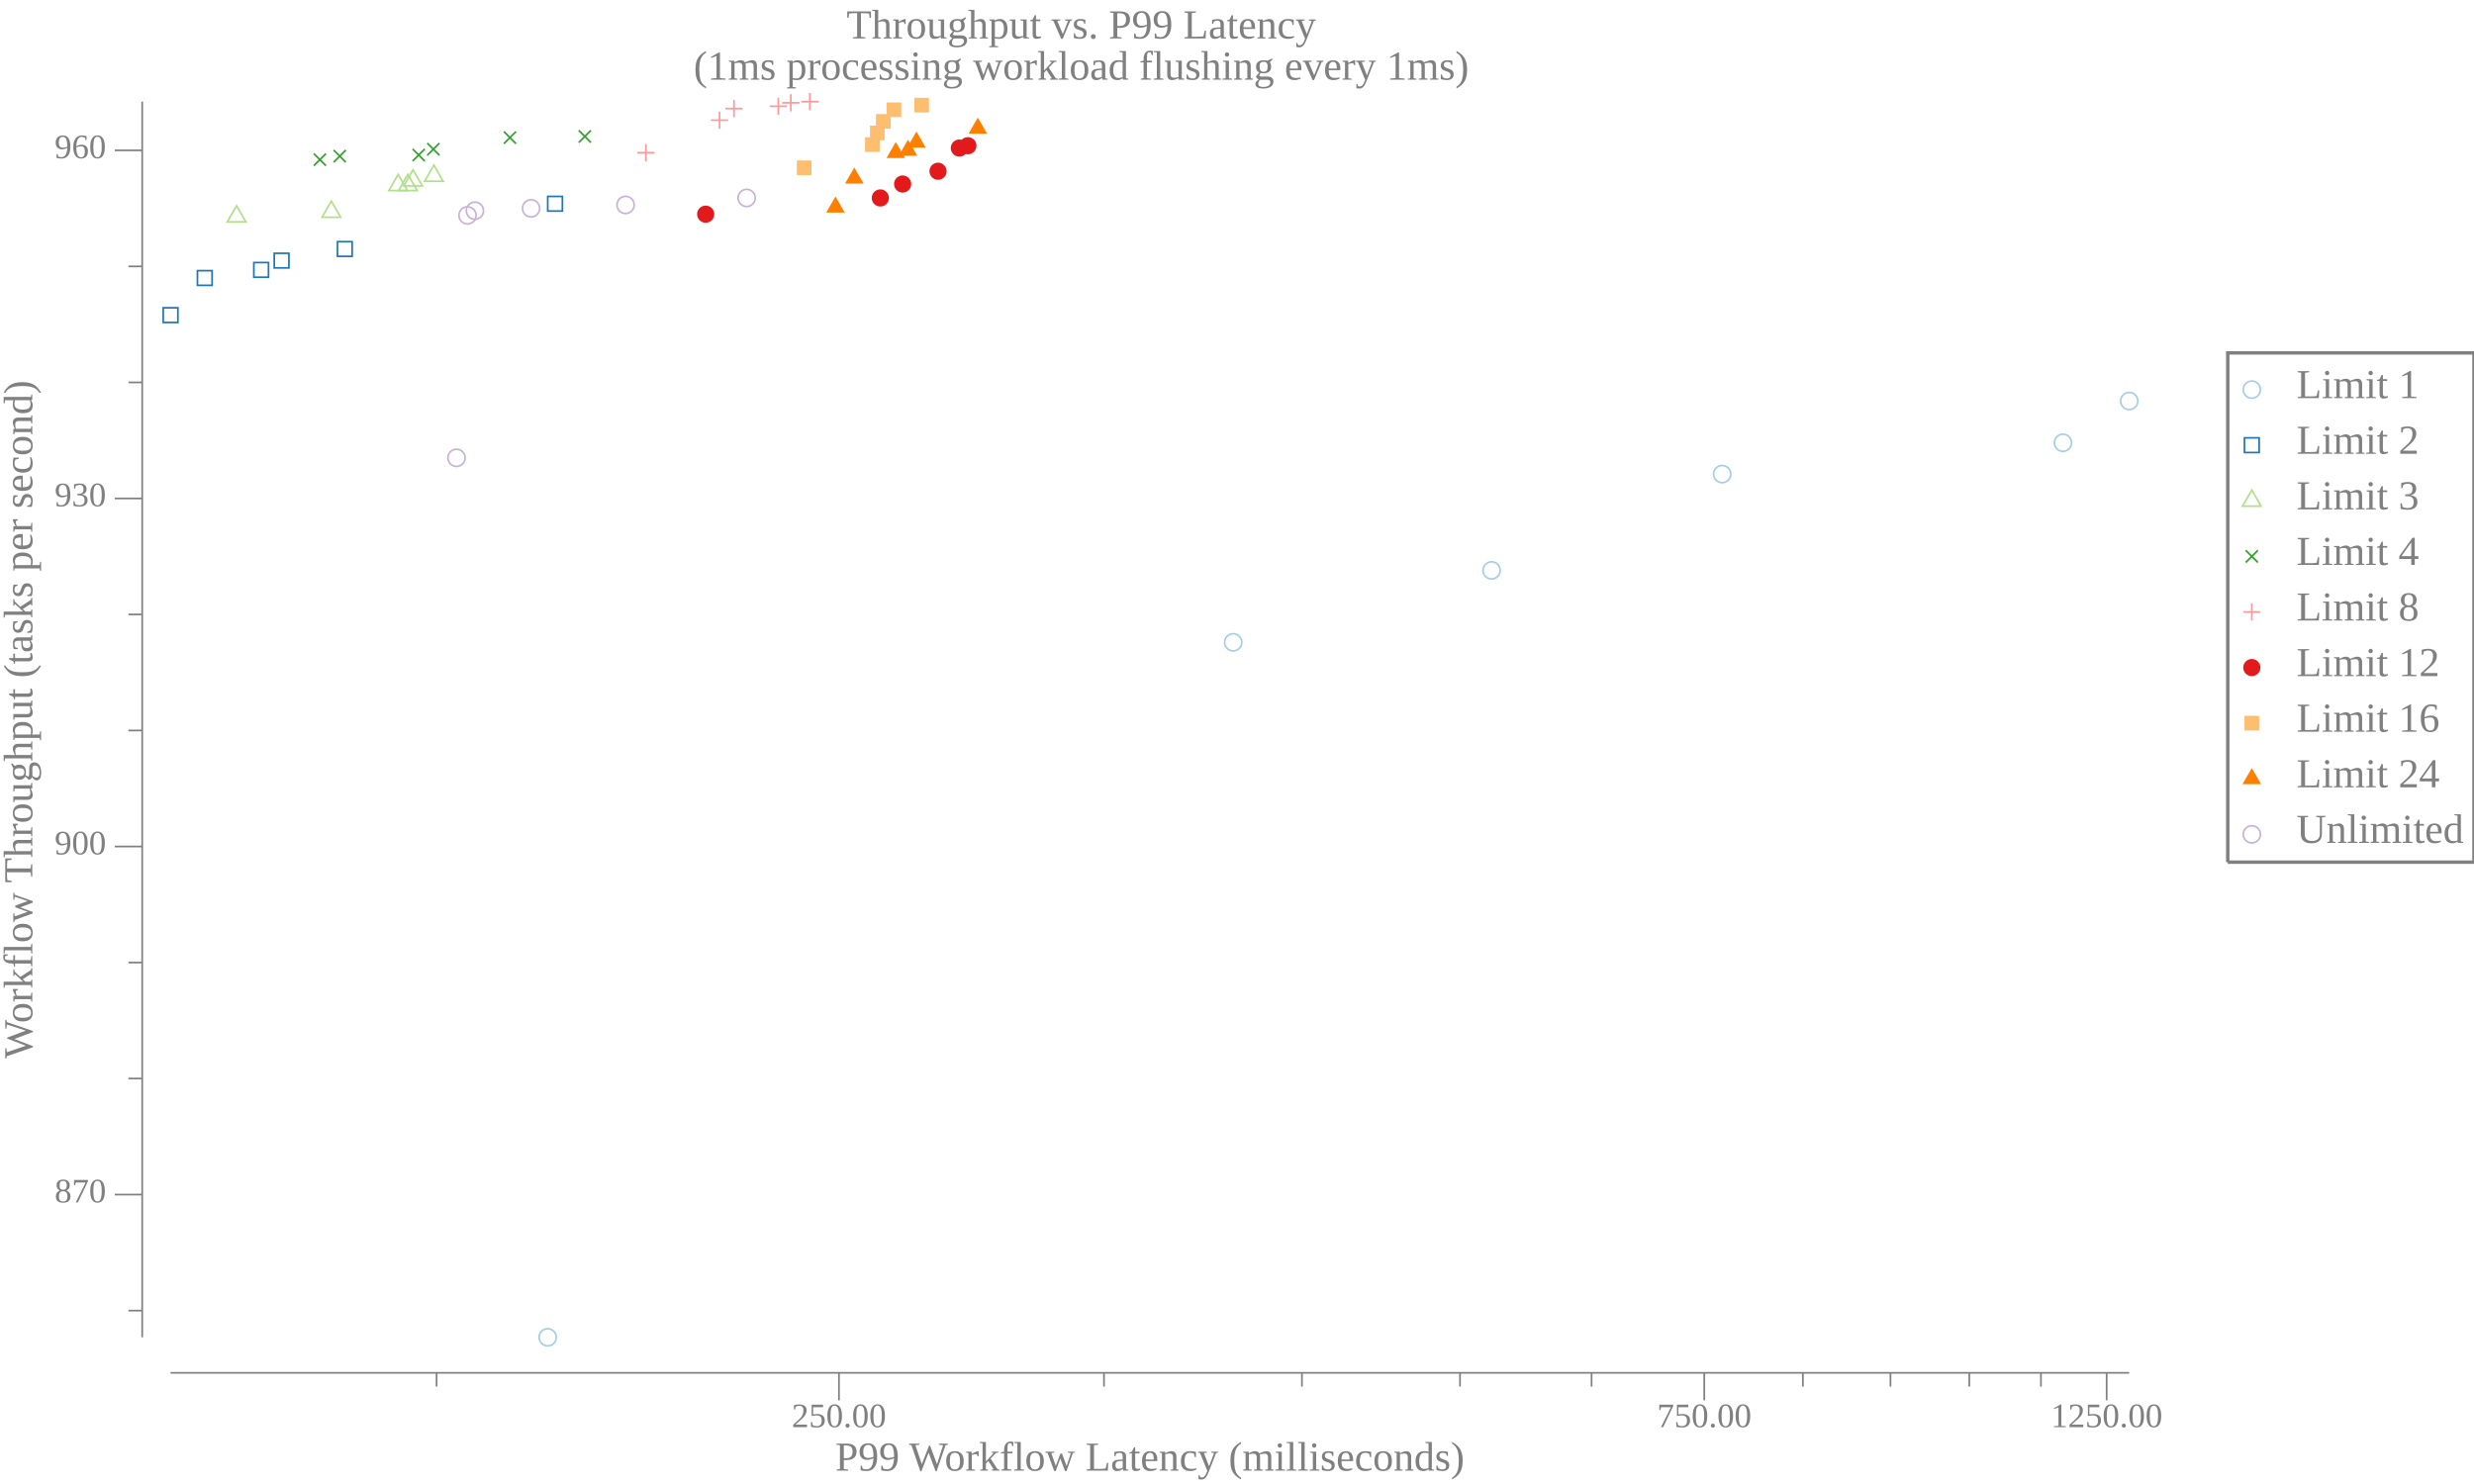
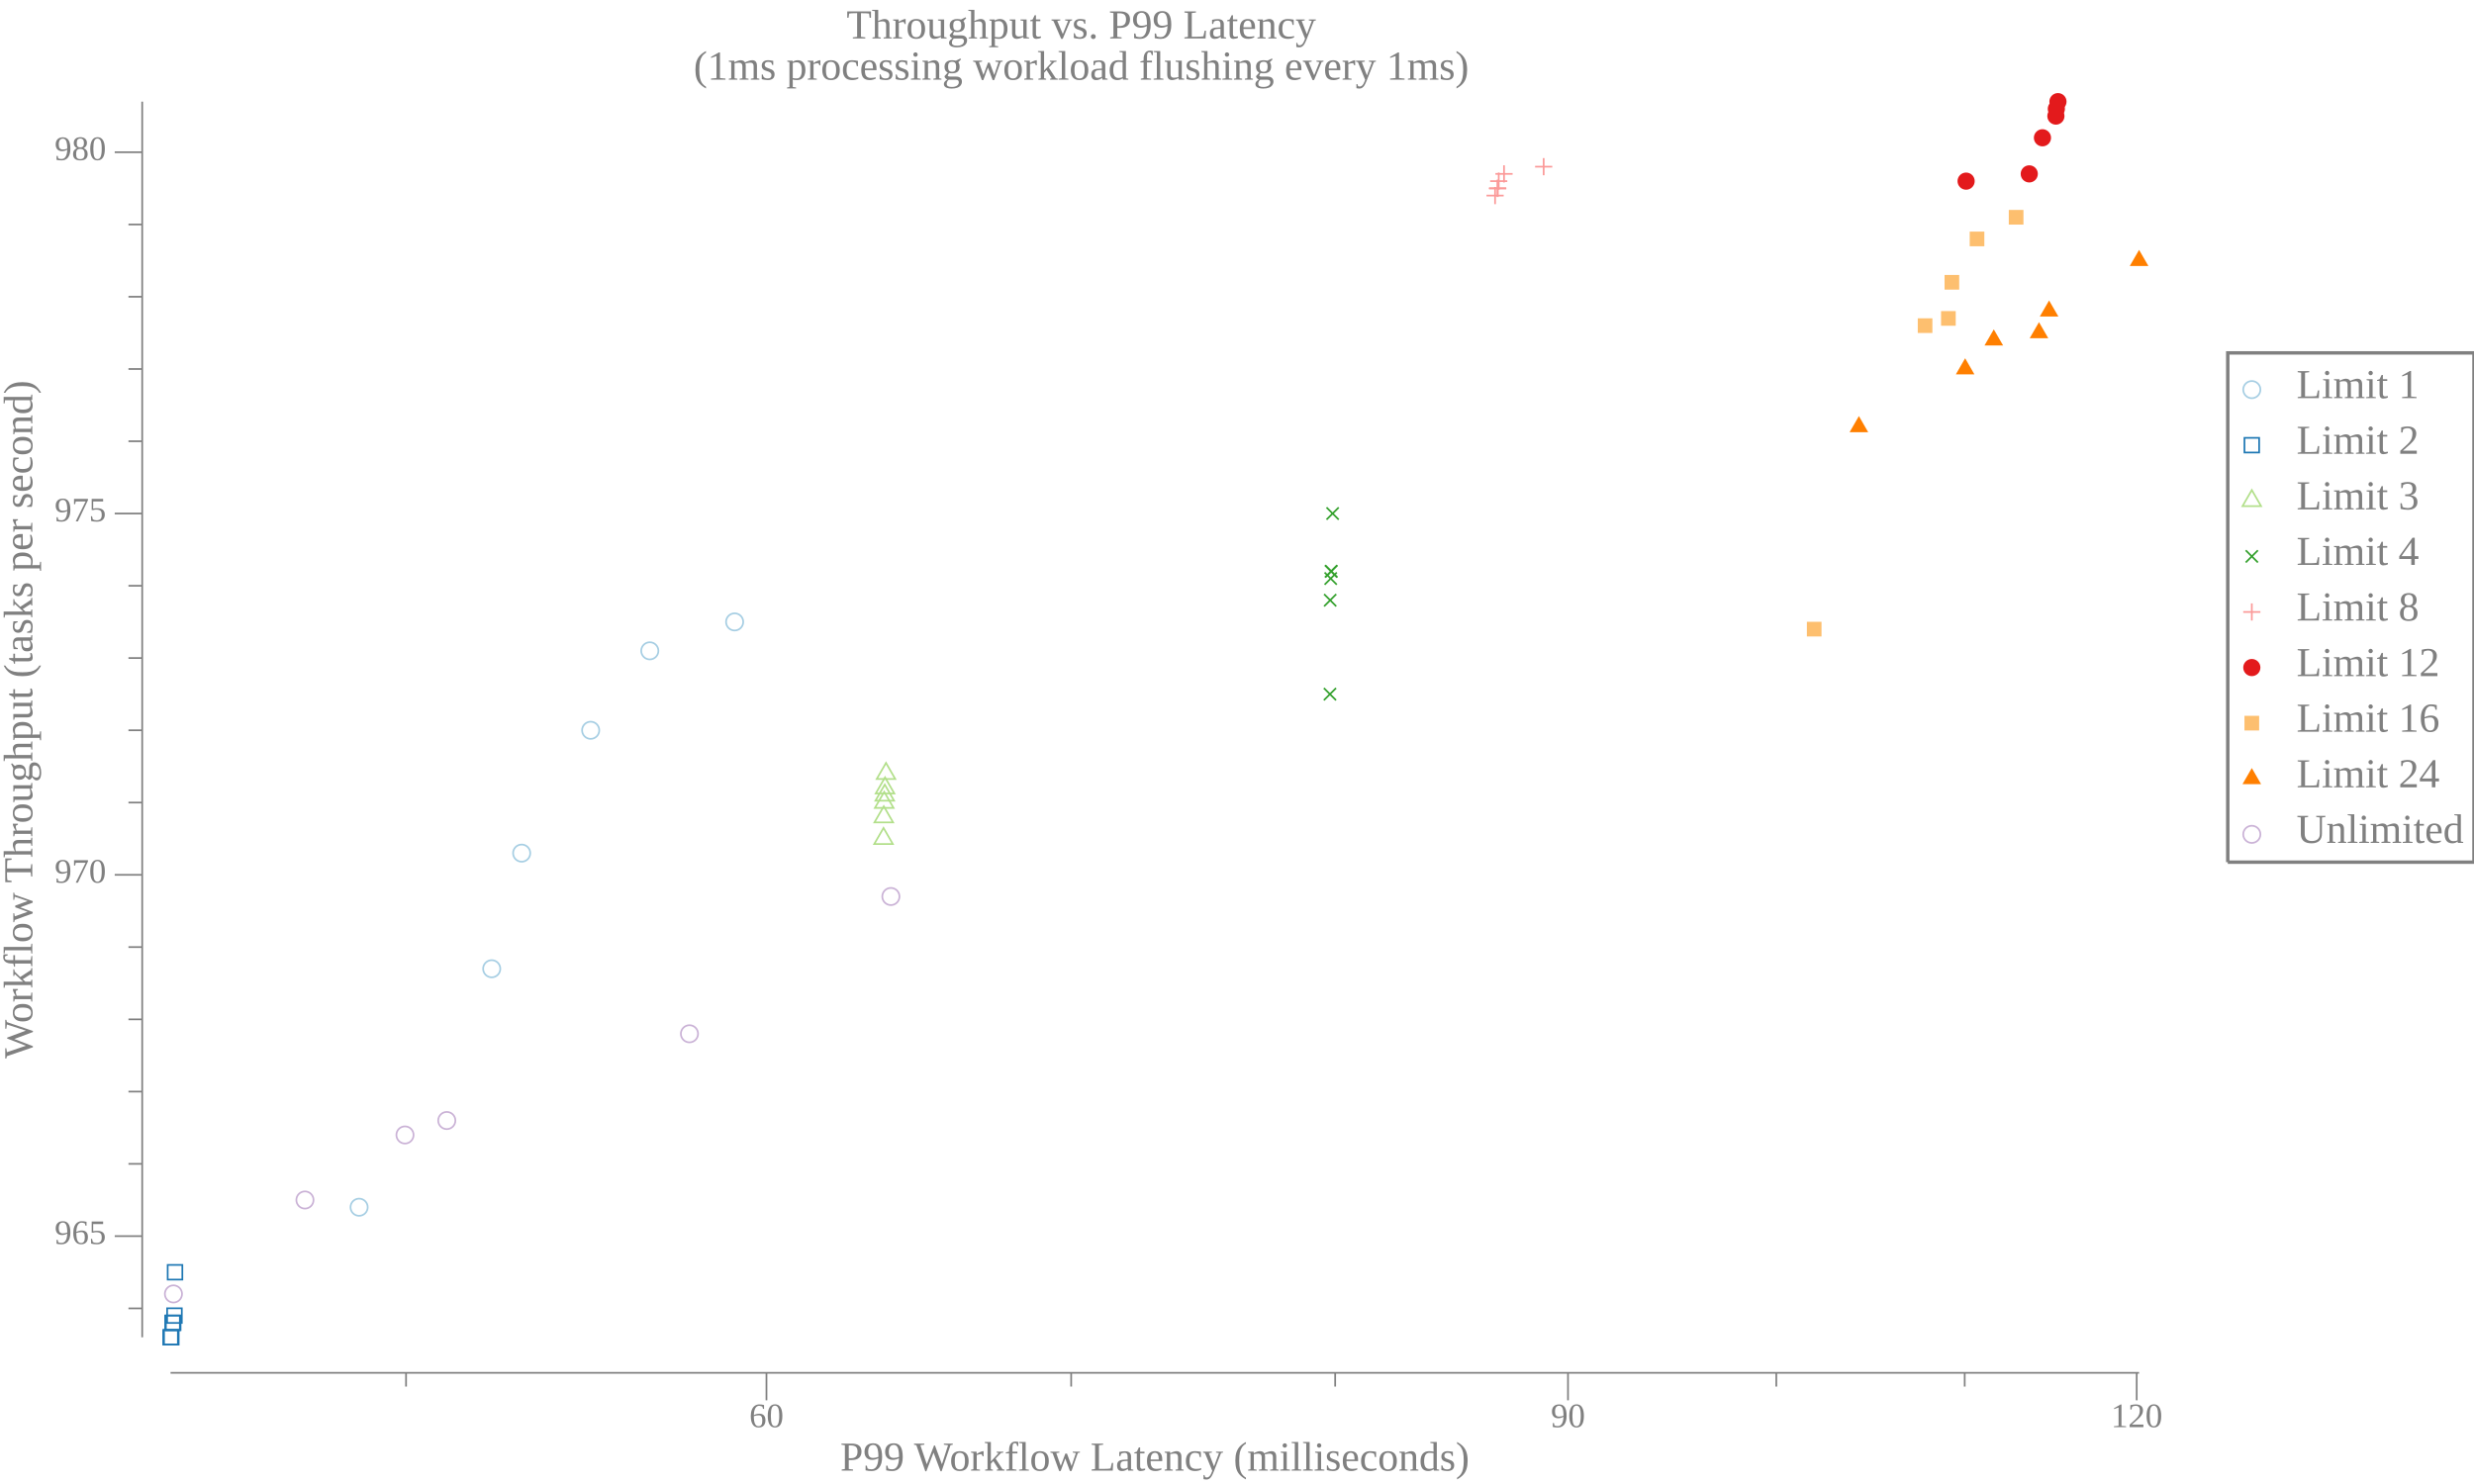
<svg xmlns="http://www.w3.org/2000/svg" width="720pt" height="432pt" viewBox="0 0 720 432">
  <g transform="scale(1, -1) translate(0, -432)">
    <path d="M657.84,318.58A2.5,2.5 0 1 1 652.84,318.58A2.5,2.5 0 1 1 657.84,318.58Z" style="fill:none;stroke:#A6CEE3;stroke-width:0.5" />
    <text x="668.34" y="-316.1" transform="scale(1, -1)" style="font-family:Liberation Serif;font-variant:normal;font-weight:normal;font-style:normal;font-size:12px;fill:#808080">Limit 1</text>
    <path d="M653.2,300.27L657.47,300.27L657.47,304.54L653.2,304.54Z" style="fill:none;stroke:#1F78B4;stroke-width:0.5" />
    <text x="668.34" y="-299.91" transform="scale(1, -1)" style="font-family:Liberation Serif;font-variant:normal;font-weight:normal;font-style:normal;font-size:12px;fill:#808080">Limit 2</text>
    <path d="M655.34,289.34L652.63,284.66L658.04,284.66Z" style="fill:none;stroke:#B2DF8A;stroke-width:0.5" />
    <text x="668.34" y="-283.73" transform="scale(1, -1)" style="font-family:Liberation Serif;font-variant:normal;font-weight:normal;font-style:normal;font-size:12px;fill:#808080">Limit 3</text>
    <path d="M653.57,268.27L657.11,271.8" style="fill:none;stroke:#33A02C;stroke-width:0.5" />
    <path d="M653.57,271.8L657.11,268.27" style="fill:none;stroke:#33A02C;stroke-width:0.5" />
    <text x="668.34" y="-267.55" transform="scale(1, -1)" style="font-family:Liberation Serif;font-variant:normal;font-weight:normal;font-style:normal;font-size:12px;fill:#808080">Limit 4</text>
    <path d="M655.34,256.35L655.34,251.35" style="fill:none;stroke:#FB9A99;stroke-width:0.5" />
    <path d="M652.84,253.85L657.84,253.85" style="fill:none;stroke:#FB9A99;stroke-width:0.5" />
    <text x="668.34" y="-251.36" transform="scale(1, -1)" style="font-family:Liberation Serif;font-variant:normal;font-weight:normal;font-style:normal;font-size:12px;fill:#808080">Limit 8</text>
    <path d="M657.84,237.67A2.5,2.5 0 1 1 652.84,237.67A2.5,2.5 0 1 1 657.84,237.67Z" style="fill:#E31A1C" />
    <text x="668.34" y="-235.18" transform="scale(1, -1)" style="font-family:Liberation Serif;font-variant:normal;font-weight:normal;font-style:normal;font-size:12px;fill:#808080">Limit 12</text>
    <path d="M653.2,219.35L657.47,219.35L657.47,223.62L653.2,223.62Z" style="fill:#FDBF6F" />
    <text x="668.34" y="-219" transform="scale(1, -1)" style="font-family:Liberation Serif;font-variant:normal;font-weight:normal;font-style:normal;font-size:12px;fill:#808080">Limit 16</text>
    <path d="M655.34,208.42L652.63,203.74L658.04,203.74Z" style="fill:#FF7F00" />
    <text x="668.34" y="-202.81" transform="scale(1, -1)" style="font-family:Liberation Serif;font-variant:normal;font-weight:normal;font-style:normal;font-size:12px;fill:#808080">Limit 24</text>
    <path d="M657.84,189.12A2.5,2.5 0 1 1 652.84,189.12A2.5,2.5 0 1 1 657.84,189.12Z" style="fill:none;stroke:#CAB2D6;stroke-width:0.5" />
    <text x="668.34" y="-186.63" transform="scale(1, -1)" style="font-family:Liberation Serif;font-variant:normal;font-weight:normal;font-style:normal;font-size:12px;fill:#808080">Unlimited</text>
    <path d="M648.34,181.02L648.34,329.27L720,329.27L720,181.02L648.34,181.02" style="fill:none;stroke:#808080" />
    <path d="M0,0L629.34,0L629.34,432L0,432Z" style="fill:#-8000000000000000-8000000000000000-8000000000000000;fill-opacity:0" />
    <text x="246.35" y="-420.81" transform="scale(1, -1)" style="font-family:Liberation Serif;font-variant:normal;font-weight:normal;font-style:normal;font-size:12px;fill:#808080">Throughput vs. P99 Latency</text>
    <text x="201.86" y="-408.81" transform="scale(1, -1)" style="font-family:Liberation Serif;font-variant:normal;font-weight:normal;font-style:normal;font-size:12px;fill:#808080">(1ms processing workload flushing every 1ms)</text>
-     <text x="243.09" y="-3.902" transform="scale(1, -1)" style="font-family:Liberation Serif;font-variant:normal;font-weight:normal;font-style:normal;font-size:12px;fill:#808080">P99 Workflow Latency (milliseconds)</text>
-     <text x="230.41" y="-16.541" transform="scale(1, -1)" style="font-family:Liberation Serif;font-variant:normal;font-weight:normal;font-style:normal;font-size:10px;fill:#808080">250.00</text>
-     <text x="482.24" y="-16.541" transform="scale(1, -1)" style="font-family:Liberation Serif;font-variant:normal;font-weight:normal;font-style:normal;font-size:10px;fill:#808080">750.00</text>
-     <text x="596.84" y="-16.541" transform="scale(1, -1)" style="font-family:Liberation Serif;font-variant:normal;font-weight:normal;font-style:normal;font-size:10px;fill:#808080">1250.00</text>
-     <path d="M244.16,24.363L244.16,32.363" style="fill:none;stroke:#808080;stroke-width:0.5" />
-     <path d="M495.99,24.363L495.99,32.363" style="fill:none;stroke:#808080;stroke-width:0.5" />
-     <path d="M613.09,24.363L613.09,32.363" style="fill:none;stroke:#808080;stroke-width:0.5" />
-     <path d="M127.06,28.363L127.06,32.363" style="fill:none;stroke:#808080;stroke-width:0.5" />
-     <path d="M321.29,28.363L321.29,32.363" style="fill:none;stroke:#808080;stroke-width:0.5" />
-     <path d="M378.9,28.363L378.9,32.363" style="fill:none;stroke:#808080;stroke-width:0.5" />
-     <path d="M424.9,28.363L424.9,32.363" style="fill:none;stroke:#808080;stroke-width:0.5" />
-     <path d="M463.19,28.363L463.19,32.363" style="fill:none;stroke:#808080;stroke-width:0.5" />
-     <path d="M524.68,28.363L524.68,32.363" style="fill:none;stroke:#808080;stroke-width:0.5" />
-     <path d="M550.18,28.363L550.18,32.363" style="fill:none;stroke:#808080;stroke-width:0.5" />
-     <path d="M573.12,28.363L573.12,32.363" style="fill:none;stroke:#808080;stroke-width:0.5" />
-     <path d="M593.97,28.363L593.97,32.363" style="fill:none;stroke:#808080;stroke-width:0.5" />
-     <path d="M49.635,32.363L619.66,32.363" style="fill:none;stroke:#808080;stroke-width:0.5" />
+     <text x="244.53" y="-3.902" transform="scale(1, -1)" style="font-family:Liberation Serif;font-variant:normal;font-weight:normal;font-style:normal;font-size:12px;fill:#808080">P99 Workflow Latency (milliseconds)</text>
+     <text x="218.06" y="-16.541" transform="scale(1, -1)" style="font-family:Liberation Serif;font-variant:normal;font-weight:normal;font-style:normal;font-size:10px;fill:#808080">60</text>
+     <text x="451.33" y="-16.541" transform="scale(1, -1)" style="font-family:Liberation Serif;font-variant:normal;font-weight:normal;font-style:normal;font-size:10px;fill:#808080">90</text>
+     <text x="614.34" y="-16.541" transform="scale(1, -1)" style="font-family:Liberation Serif;font-variant:normal;font-weight:normal;font-style:normal;font-size:10px;fill:#808080">120</text>
+     <path d="M223.06,24.363L223.06,32.363" style="fill:none;stroke:#808080;stroke-width:0.5" />
+     <path d="M456.33,24.363L456.33,32.363" style="fill:none;stroke:#808080;stroke-width:0.5" />
+     <path d="M621.84,24.363L621.84,32.363" style="fill:none;stroke:#808080;stroke-width:0.5" />
+     <path d="M118.17,28.363L118.17,32.363" style="fill:none;stroke:#808080;stroke-width:0.5" />
+     <path d="M311.74,28.363L311.74,32.363" style="fill:none;stroke:#808080;stroke-width:0.5" />
+     <path d="M388.57,28.363L388.57,32.363" style="fill:none;stroke:#808080;stroke-width:0.5" />
+     <path d="M516.95,28.363L516.95,32.363" style="fill:none;stroke:#808080;stroke-width:0.5" />
+     <path d="M571.78,28.363L571.78,32.363" style="fill:none;stroke:#808080;stroke-width:0.5" />
+     <path d="M49.635,32.363L622.53,32.363" style="fill:none;stroke:#808080;stroke-width:0.5" />
    <g transform="rotate(90)">
      <text x="123.84" y="9.387" transform="scale(1, -1)" style="font-family:Liberation Serif;font-variant:normal;font-weight:normal;font-style:normal;font-size:12px;fill:#808080">Workflow Throughput (tasks per second)</text>
    </g>
-     <text x="15.885" y="-81.967" transform="scale(1, -1)" style="font-family:Liberation Serif;font-variant:normal;font-weight:normal;font-style:normal;font-size:10px;fill:#808080">870</text>
-     <text x="15.885" y="-183.29" transform="scale(1, -1)" style="font-family:Liberation Serif;font-variant:normal;font-weight:normal;font-style:normal;font-size:10px;fill:#808080">900</text>
-     <text x="15.885" y="-284.62" transform="scale(1, -1)" style="font-family:Liberation Serif;font-variant:normal;font-weight:normal;font-style:normal;font-size:10px;fill:#808080">930</text>
-     <text x="15.885" y="-385.94" transform="scale(1, -1)" style="font-family:Liberation Serif;font-variant:normal;font-weight:normal;font-style:normal;font-size:10px;fill:#808080">960</text>
-     <path d="M33.385,84.252L41.385,84.252" style="fill:none;stroke:#808080;stroke-width:0.5" />
-     <path d="M33.385,185.58L41.385,185.58" style="fill:none;stroke:#808080;stroke-width:0.5" />
-     <path d="M33.385,286.9L41.385,286.9" style="fill:none;stroke:#808080;stroke-width:0.5" />
-     <path d="M33.385,388.23L41.385,388.23" style="fill:none;stroke:#808080;stroke-width:0.5" />
-     <path d="M37.385,50.477L41.385,50.477" style="fill:none;stroke:#808080;stroke-width:0.5" />
-     <path d="M37.385,118.03L41.385,118.03" style="fill:none;stroke:#808080;stroke-width:0.5" />
-     <path d="M37.385,151.8L41.385,151.8" style="fill:none;stroke:#808080;stroke-width:0.5" />
-     <path d="M37.385,219.35L41.385,219.35" style="fill:none;stroke:#808080;stroke-width:0.5" />
-     <path d="M37.385,253.13L41.385,253.13" style="fill:none;stroke:#808080;stroke-width:0.5" />
-     <path d="M37.385,320.68L41.385,320.68" style="fill:none;stroke:#808080;stroke-width:0.5" />
-     <path d="M37.385,354.45L41.385,354.45" style="fill:none;stroke:#808080;stroke-width:0.5" />
+     <text x="15.885" y="-69.873" transform="scale(1, -1)" style="font-family:Liberation Serif;font-variant:normal;font-weight:normal;font-style:normal;font-size:10px;fill:#808080">965</text>
+     <text x="15.885" y="-175.05" transform="scale(1, -1)" style="font-family:Liberation Serif;font-variant:normal;font-weight:normal;font-style:normal;font-size:10px;fill:#808080">970</text>
+     <text x="15.885" y="-280.23" transform="scale(1, -1)" style="font-family:Liberation Serif;font-variant:normal;font-weight:normal;font-style:normal;font-size:10px;fill:#808080">975</text>
+     <text x="15.885" y="-385.4" transform="scale(1, -1)" style="font-family:Liberation Serif;font-variant:normal;font-weight:normal;font-style:normal;font-size:10px;fill:#808080">980</text>
+     <path d="M33.385,72.158L41.385,72.158" style="fill:none;stroke:#808080;stroke-width:0.5" />
+     <path d="M33.385,177.33L41.385,177.33" style="fill:none;stroke:#808080;stroke-width:0.5" />
+     <path d="M33.385,282.51L41.385,282.51" style="fill:none;stroke:#808080;stroke-width:0.5" />
+     <path d="M33.385,387.69L41.385,387.69" style="fill:none;stroke:#808080;stroke-width:0.5" />
+     <path d="M37.385,51.123L41.385,51.123" style="fill:none;stroke:#808080;stroke-width:0.5" />
+     <path d="M37.385,93.194L41.385,93.194" style="fill:none;stroke:#808080;stroke-width:0.5" />
+     <path d="M37.385,114.23L41.385,114.23" style="fill:none;stroke:#808080;stroke-width:0.5" />
+     <path d="M37.385,135.26L41.385,135.26" style="fill:none;stroke:#808080;stroke-width:0.5" />
+     <path d="M37.385,156.3L41.385,156.3" style="fill:none;stroke:#808080;stroke-width:0.5" />
+     <path d="M37.385,198.37L41.385,198.37" style="fill:none;stroke:#808080;stroke-width:0.5" />
+     <path d="M37.385,219.41L41.385,219.41" style="fill:none;stroke:#808080;stroke-width:0.5" />
+     <path d="M37.385,240.44L41.385,240.44" style="fill:none;stroke:#808080;stroke-width:0.5" />
+     <path d="M37.385,261.48L41.385,261.48" style="fill:none;stroke:#808080;stroke-width:0.5" />
+     <path d="M37.385,303.55L41.385,303.55" style="fill:none;stroke:#808080;stroke-width:0.5" />
+     <path d="M37.385,324.58L41.385,324.58" style="fill:none;stroke:#808080;stroke-width:0.5" />
+     <path d="M37.385,345.62L41.385,345.62" style="fill:none;stroke:#808080;stroke-width:0.5" />
+     <path d="M37.385,366.65L41.385,366.65" style="fill:none;stroke:#808080;stroke-width:0.5" />
    <path d="M41.385,42.709L41.385,402.41" style="fill:none;stroke:#808080;stroke-width:0.5" />
-     <path d="M161.89,42.709A2.5,2.5 0 1 1 156.89,42.709A2.5,2.5 0 1 1 161.89,42.709Z" style="fill:none;stroke:#A6CEE3;stroke-width:0.5" />
-     <path d="M361.4,245.02A2.5,2.5 0 1 1 356.4,245.02A2.5,2.5 0 1 1 361.4,245.02Z" style="fill:none;stroke:#A6CEE3;stroke-width:0.5" />
-     <path d="M436.59,265.96A2.5,2.5 0 1 1 431.59,265.96A2.5,2.5 0 1 1 436.59,265.96Z" style="fill:none;stroke:#A6CEE3;stroke-width:0.5" />
-     <path d="M503.7,293.99A2.5,2.5 0 1 1 498.7,293.99A2.5,2.5 0 1 1 503.7,293.99Z" style="fill:none;stroke:#A6CEE3;stroke-width:0.5" />
-     <path d="M602.88,303.11A2.5,2.5 0 1 1 597.88,303.11A2.5,2.5 0 1 1 602.88,303.11Z" style="fill:none;stroke:#A6CEE3;stroke-width:0.5" />
-     <path d="M622.16,315.27A2.5,2.5 0 1 1 617.16,315.27A2.5,2.5 0 1 1 622.16,315.27Z" style="fill:none;stroke:#A6CEE3;stroke-width:0.5" />
-     <path d="M47.501,338.13L51.769,338.13L51.769,342.4L47.501,342.4Z" style="fill:none;stroke:#1F78B4;stroke-width:0.5" />
-     <path d="M57.458,348.94L61.726,348.94L61.726,353.21L57.458,353.21Z" style="fill:none;stroke:#1F78B4;stroke-width:0.5" />
-     <path d="M73.875,351.3L78.143,351.3L78.143,355.57L73.875,355.57Z" style="fill:none;stroke:#1F78B4;stroke-width:0.5" />
-     <path d="M79.81,354.01L84.078,354.01L84.078,358.27L79.81,358.27Z" style="fill:none;stroke:#1F78B4;stroke-width:0.5" />
-     <path d="M98.215,357.38L102.48,357.38L102.48,361.65L98.215,361.65Z" style="fill:none;stroke:#1F78B4;stroke-width:0.5" />
-     <path d="M159.4,370.56L163.67,370.56L163.67,374.82L159.4,374.82Z" style="fill:none;stroke:#1F78B4;stroke-width:0.5" />
-     <path d="M68.841,372.1L66.135,367.41L71.548,367.41Z" style="fill:none;stroke:#B2DF8A;stroke-width:0.5" />
-     <path d="M96.43,373.45L93.724,368.76L99.136,368.76Z" style="fill:none;stroke:#B2DF8A;stroke-width:0.5" />
-     <path d="M115.87,381.22L113.17,376.53L118.58,376.53Z" style="fill:none;stroke:#B2DF8A;stroke-width:0.5" />
-     <path d="M118.7,381.22L116,376.53L121.41,376.53Z" style="fill:none;stroke:#B2DF8A;stroke-width:0.5" />
-     <path d="M120.2,382.57L117.5,377.88L122.91,377.88Z" style="fill:none;stroke:#B2DF8A;stroke-width:0.5" />
-     <path d="M126.27,383.92L123.57,379.23L128.98,379.23Z" style="fill:none;stroke:#B2DF8A;stroke-width:0.5" />
-     <path d="M91.318,383.76L94.853,387.29" style="fill:none;stroke:#33A02C;stroke-width:0.5" />
-     <path d="M91.318,387.29L94.853,383.76" style="fill:none;stroke:#33A02C;stroke-width:0.5" />
-     <path d="M97.102,384.77L100.64,388.31" style="fill:none;stroke:#33A02C;stroke-width:0.5" />
-     <path d="M97.102,388.31L100.64,384.77" style="fill:none;stroke:#33A02C;stroke-width:0.5" />
-     <path d="M120.08,385.11L123.61,388.64" style="fill:none;stroke:#33A02C;stroke-width:0.5" />
-     <path d="M120.08,388.64L123.61,385.11" style="fill:none;stroke:#33A02C;stroke-width:0.5" />
-     <path d="M124.35,386.8L127.89,390.33" style="fill:none;stroke:#33A02C;stroke-width:0.5" />
-     <path d="M124.35,390.33L127.89,386.8" style="fill:none;stroke:#33A02C;stroke-width:0.5" />
-     <path d="M146.64,390.17L150.18,393.71" style="fill:none;stroke:#33A02C;stroke-width:0.5" />
-     <path d="M146.64,393.71L150.18,390.17" style="fill:none;stroke:#33A02C;stroke-width:0.5" />
-     <path d="M168.44,390.51L171.97,394.05" style="fill:none;stroke:#33A02C;stroke-width:0.5" />
-     <path d="M168.44,394.05L171.97,390.51" style="fill:none;stroke:#33A02C;stroke-width:0.5" />
-     <path d="M187.97,390.05L187.97,385.05" style="fill:none;stroke:#FB9A99;stroke-width:0.5" />
-     <path d="M185.47,387.55L190.47,387.55" style="fill:none;stroke:#FB9A99;stroke-width:0.5" />
-     <path d="M209.41,399.51L209.41,394.51" style="fill:none;stroke:#FB9A99;stroke-width:0.5" />
-     <path d="M206.91,397.01L211.91,397.01" style="fill:none;stroke:#FB9A99;stroke-width:0.5" />
-     <path d="M213.61,402.89L213.61,397.89" style="fill:none;stroke:#FB9A99;stroke-width:0.5" />
-     <path d="M211.11,400.39L216.11,400.39" style="fill:none;stroke:#FB9A99;stroke-width:0.5" />
-     <path d="M226.51,403.56L226.51,398.56" style="fill:none;stroke:#FB9A99;stroke-width:0.5" />
-     <path d="M224.01,401.06L229.01,401.06" style="fill:none;stroke:#FB9A99;stroke-width:0.5" />
-     <path d="M230.15,404.57L230.15,399.57" style="fill:none;stroke:#FB9A99;stroke-width:0.5" />
-     <path d="M227.65,402.07L232.65,402.07" style="fill:none;stroke:#FB9A99;stroke-width:0.5" />
-     <path d="M235.68,404.91L235.68,399.91" style="fill:none;stroke:#FB9A99;stroke-width:0.5" />
-     <path d="M233.18,402.41L238.18,402.41" style="fill:none;stroke:#FB9A99;stroke-width:0.5" />
-     <path d="M207.87,369.65A2.5,2.5 0 1 1 202.87,369.65A2.5,2.5 0 1 1 207.87,369.65Z" style="fill:#E31A1C" />
-     <path d="M258.7,374.38A2.5,2.5 0 1 1 253.7,374.38A2.5,2.5 0 1 1 258.7,374.38Z" style="fill:#E31A1C" />
-     <path d="M265.19,378.43A2.5,2.5 0 1 1 260.19,378.43A2.5,2.5 0 1 1 265.19,378.43Z" style="fill:#E31A1C" />
-     <path d="M275.49,382.15A2.5,2.5 0 1 1 270.49,382.15A2.5,2.5 0 1 1 275.49,382.15Z" style="fill:#E31A1C" />
-     <path d="M281.7,388.9A2.5,2.5 0 1 1 276.7,388.9A2.5,2.5 0 1 1 281.7,388.9Z" style="fill:#E31A1C" />
-     <path d="M284.18,389.58A2.5,2.5 0 1 1 279.18,389.58A2.5,2.5 0 1 1 284.18,389.58Z" style="fill:#E31A1C" />
-     <path d="M231.9,381.03L236.16,381.03L236.16,385.29L231.9,385.29Z" style="fill:#FDBF6F" />
-     <path d="M251.75,387.78L256.02,387.78L256.02,392.05L251.75,392.05Z" style="fill:#FDBF6F" />
-     <path d="M253.19,391.16L257.46,391.16L257.46,395.43L253.19,395.43Z" style="fill:#FDBF6F" />
-     <path d="M254.94,394.54L259.21,394.54L259.21,398.8L254.94,398.8Z" style="fill:#FDBF6F" />
-     <path d="M258.02,397.91L262.29,397.91L262.29,402.18L258.02,402.18Z" style="fill:#FDBF6F" />
-     <path d="M266.1,399.26L270.36,399.26L270.36,403.53L266.1,403.53Z" style="fill:#FDBF6F" />
-     <path d="M243.15,374.8L240.44,370.11L245.86,370.11Z" style="fill:#FF7F00" />
-     <path d="M248.63,383.25L245.92,378.56L251.34,378.56Z" style="fill:#FF7F00" />
-     <path d="M260.7,390.68L258,385.99L263.41,385.99Z" style="fill:#FF7F00" />
-     <path d="M264.25,391.35L261.55,386.66L266.96,386.66Z" style="fill:#FF7F00" />
-     <path d="M266.71,393.72L264,389.03L269.41,389.03Z" style="fill:#FF7F00" />
-     <path d="M284.57,397.77L281.86,393.08L287.28,393.08Z" style="fill:#FF7F00" />
-     <path d="M135.36,298.72A2.5,2.5 0 1 1 130.36,298.72A2.5,2.5 0 1 1 135.36,298.72Z" style="fill:none;stroke:#CAB2D6;stroke-width:0.5" />
-     <path d="M138.56,369.31A2.5,2.5 0 1 1 133.56,369.31A2.5,2.5 0 1 1 138.56,369.31Z" style="fill:none;stroke:#CAB2D6;stroke-width:0.5" />
-     <path d="M140.71,370.66A2.5,2.5 0 1 1 135.71,370.66A2.5,2.5 0 1 1 140.71,370.66Z" style="fill:none;stroke:#CAB2D6;stroke-width:0.5" />
-     <path d="M157.06,371.34A2.5,2.5 0 1 1 152.06,371.34A2.5,2.5 0 1 1 157.06,371.34Z" style="fill:none;stroke:#CAB2D6;stroke-width:0.5" />
-     <path d="M184.56,372.35A2.5,2.5 0 1 1 179.56,372.35A2.5,2.5 0 1 1 184.56,372.35Z" style="fill:none;stroke:#CAB2D6;stroke-width:0.5" />
-     <path d="M219.8,374.38A2.5,2.5 0 1 1 214.8,374.38A2.5,2.5 0 1 1 219.8,374.38Z" style="fill:none;stroke:#CAB2D6;stroke-width:0.5" />
+     <path d="M107.01,80.572A2.5,2.5 0 1 1 102.01,80.572A2.5,2.5 0 1 1 107.01,80.572Z" style="fill:none;stroke:#A6CEE3;stroke-width:0.5" />
+     <path d="M145.6,149.99A2.5,2.5 0 1 1 140.6,149.99A2.5,2.5 0 1 1 145.6,149.99Z" style="fill:none;stroke:#A6CEE3;stroke-width:0.5" />
+     <path d="M154.32,183.65A2.5,2.5 0 1 1 149.32,183.65A2.5,2.5 0 1 1 154.32,183.65Z" style="fill:none;stroke:#A6CEE3;stroke-width:0.5" />
+     <path d="M174.4,219.41A2.5,2.5 0 1 1 169.4,219.41A2.5,2.5 0 1 1 174.4,219.41Z" style="fill:none;stroke:#A6CEE3;stroke-width:0.5" />
+     <path d="M191.61,242.54A2.5,2.5 0 1 1 186.61,242.54A2.5,2.5 0 1 1 191.61,242.54Z" style="fill:none;stroke:#A6CEE3;stroke-width:0.5" />
+     <path d="M216.3,250.96A2.5,2.5 0 1 1 211.3,250.96A2.5,2.5 0 1 1 216.3,250.96Z" style="fill:none;stroke:#A6CEE3;stroke-width:0.5" />
+     <path d="M47.501,40.575L51.769,40.575L51.769,44.843L47.501,44.843Z" style="fill:none;stroke:#1F78B4;stroke-width:0.5" />
+     <path d="M47.729,40.575L51.997,40.575L51.997,44.843L47.729,44.843Z" style="fill:none;stroke:#1F78B4;stroke-width:0.5" />
+     <path d="M48.08,44.782L52.348,44.782L52.348,49.05L48.08,49.05Z" style="fill:none;stroke:#1F78B4;stroke-width:0.5" />
+     <path d="M48.278,44.782L52.546,44.782L52.546,49.05L48.278,49.05Z" style="fill:none;stroke:#1F78B4;stroke-width:0.5" />
+     <path d="M48.641,46.886L52.909,46.886L52.909,51.153L48.641,51.153Z" style="fill:none;stroke:#1F78B4;stroke-width:0.5" />
+     <path d="M48.799,59.507L53.067,59.507L53.067,63.775L48.799,63.775Z" style="fill:none;stroke:#1F78B4;stroke-width:0.5" />
+     <path d="M257.13,190.98L254.42,186.29L259.84,186.29Z" style="fill:none;stroke:#B2DF8A;stroke-width:0.5" />
+     <path d="M257.2,197.29L254.49,192.6L259.91,192.6Z" style="fill:none;stroke:#B2DF8A;stroke-width:0.5" />
+     <path d="M257.33,201.49L254.62,196.81L260.04,196.81Z" style="fill:none;stroke:#B2DF8A;stroke-width:0.5" />
+     <path d="M257.49,203.6L254.78,198.91L260.2,198.91Z" style="fill:none;stroke:#B2DF8A;stroke-width:0.5" />
+     <path d="M257.57,205.7L254.86,201.01L260.27,201.01Z" style="fill:none;stroke:#B2DF8A;stroke-width:0.5" />
+     <path d="M257.85,209.91L255.14,205.22L260.55,205.22Z" style="fill:none;stroke:#B2DF8A;stroke-width:0.5" />
+     <path d="M385.28,228.16L388.82,231.69" style="fill:none;stroke:#33A02C;stroke-width:0.5" />
+     <path d="M385.28,231.69L388.82,228.16" style="fill:none;stroke:#33A02C;stroke-width:0.5" />
+     <path d="M385.35,255.5L388.88,259.04" style="fill:none;stroke:#33A02C;stroke-width:0.5" />
+     <path d="M385.35,259.04L388.88,255.5" style="fill:none;stroke:#33A02C;stroke-width:0.5" />
+     <path d="M385.5,261.81L389.04,265.35" style="fill:none;stroke:#33A02C;stroke-width:0.5" />
+     <path d="M385.5,265.35L389.04,261.81" style="fill:none;stroke:#33A02C;stroke-width:0.5" />
+     <path d="M385.62,263.92L389.15,267.45" style="fill:none;stroke:#33A02C;stroke-width:0.5" />
+     <path d="M385.62,267.45L389.15,263.92" style="fill:none;stroke:#33A02C;stroke-width:0.5" />
+     <path d="M385.66,263.92L389.19,267.45" style="fill:none;stroke:#33A02C;stroke-width:0.5" />
+     <path d="M385.66,267.45L389.19,263.92" style="fill:none;stroke:#33A02C;stroke-width:0.5" />
+     <path d="M386.06,280.74L389.6,284.28" style="fill:none;stroke:#33A02C;stroke-width:0.5" />
+     <path d="M386.06,284.28L389.6,280.74" style="fill:none;stroke:#33A02C;stroke-width:0.5" />
+     <path d="M435.11,377.57L435.11,372.57" style="fill:none;stroke:#FB9A99;stroke-width:0.5" />
+     <path d="M432.61,375.07L437.61,375.07" style="fill:none;stroke:#FB9A99;stroke-width:0.5" />
+     <path d="M435.83,379.67L435.83,374.67" style="fill:none;stroke:#FB9A99;stroke-width:0.5" />
+     <path d="M433.33,377.17L438.33,377.17" style="fill:none;stroke:#FB9A99;stroke-width:0.5" />
+     <path d="M435.88,379.67L435.88,374.67" style="fill:none;stroke:#FB9A99;stroke-width:0.5" />
+     <path d="M433.38,377.17L438.38,377.17" style="fill:none;stroke:#FB9A99;stroke-width:0.5" />
+     <path d="M436.17,381.77L436.17,376.77" style="fill:none;stroke:#FB9A99;stroke-width:0.5" />
+     <path d="M433.67,379.27L438.67,379.27" style="fill:none;stroke:#FB9A99;stroke-width:0.5" />
+     <path d="M437.71,383.88L437.71,378.88" style="fill:none;stroke:#FB9A99;stroke-width:0.5" />
+     <path d="M435.21,381.38L440.21,381.38" style="fill:none;stroke:#FB9A99;stroke-width:0.5" />
+     <path d="M449.25,385.98L449.25,380.98" style="fill:none;stroke:#FB9A99;stroke-width:0.5" />
+     <path d="M446.75,383.48L451.75,383.48" style="fill:none;stroke:#FB9A99;stroke-width:0.5" />
+     <path d="M574.69,379.27A2.5,2.5 0 1 1 569.69,379.27A2.5,2.5 0 1 1 574.69,379.27Z" style="fill:#E31A1C" />
+     <path d="M593.07,381.38A2.5,2.5 0 1 1 588.07,381.38A2.5,2.5 0 1 1 593.07,381.38Z" style="fill:#E31A1C" />
+     <path d="M596.91,391.89A2.5,2.5 0 1 1 591.91,391.89A2.5,2.5 0 1 1 596.91,391.89Z" style="fill:#E31A1C" />
+     <path d="M600.82,398.21A2.5,2.5 0 1 1 595.82,398.21A2.5,2.5 0 1 1 600.82,398.21Z" style="fill:#E31A1C" />
+     <path d="M600.95,400.31A2.5,2.5 0 1 1 595.95,400.31A2.5,2.5 0 1 1 600.95,400.31Z" style="fill:#E31A1C" />
+     <path d="M601.42,402.41A2.5,2.5 0 1 1 596.42,402.41A2.5,2.5 0 1 1 601.42,402.41Z" style="fill:#E31A1C" />
+     <path d="M525.85,246.72L530.11,246.72L530.11,250.99L525.85,250.99Z" style="fill:#FDBF6F" />
+     <path d="M558.12,335.07L562.38,335.07L562.38,339.34L558.12,339.34Z" style="fill:#FDBF6F" />
+     <path d="M564.9,337.17L569.17,337.17L569.17,341.44L564.9,341.44Z" style="fill:#FDBF6F" />
+     <path d="M565.92,347.69L570.18,347.69L570.18,351.96L565.92,351.96Z" style="fill:#FDBF6F" />
+     <path d="M573.24,360.31L577.5,360.31L577.5,364.58L573.24,364.58Z" style="fill:#FDBF6F" />
+     <path d="M584.61,366.62L588.88,366.62L588.88,370.89L584.61,370.89Z" style="fill:#FDBF6F" />
+     <path d="M540.99,310.88L538.28,306.19L543.69,306.19Z" style="fill:#FF7F00" />
+     <path d="M571.91,327.71L569.2,323.02L574.61,323.02Z" style="fill:#FF7F00" />
+     <path d="M580.25,336.12L577.54,331.43L582.96,331.43Z" style="fill:#FF7F00" />
+     <path d="M593.4,338.22L590.69,333.54L596.1,333.54Z" style="fill:#FF7F00" />
+     <path d="M596.34,344.53L593.63,339.85L599.05,339.85Z" style="fill:#FF7F00" />
+     <path d="M622.53,359.26L619.82,354.57L625.24,354.57Z" style="fill:#FF7F00" />
+     <path d="M52.979,55.33A2.5,2.5 0 1 1 47.979,55.33A2.5,2.5 0 1 1 52.979,55.33Z" style="fill:none;stroke:#CAB2D6;stroke-width:0.5" />
+     <path d="M91.246,82.676A2.5,2.5 0 1 1 86.246,82.676A2.5,2.5 0 1 1 91.246,82.676Z" style="fill:none;stroke:#CAB2D6;stroke-width:0.5" />
+     <path d="M120.36,101.61A2.5,2.5 0 1 1 115.36,101.61A2.5,2.5 0 1 1 120.36,101.61Z" style="fill:none;stroke:#CAB2D6;stroke-width:0.5" />
+     <path d="M132.53,105.81A2.5,2.5 0 1 1 127.53,105.81A2.5,2.5 0 1 1 132.53,105.81Z" style="fill:none;stroke:#CAB2D6;stroke-width:0.5" />
+     <path d="M203.15,131.06A2.5,2.5 0 1 1 198.15,131.06A2.5,2.5 0 1 1 203.15,131.06Z" style="fill:none;stroke:#CAB2D6;stroke-width:0.5" />
+     <path d="M261.77,171.02A2.5,2.5 0 1 1 256.77,171.02A2.5,2.5 0 1 1 261.77,171.02Z" style="fill:none;stroke:#CAB2D6;stroke-width:0.5" />
  </g>
</svg>
